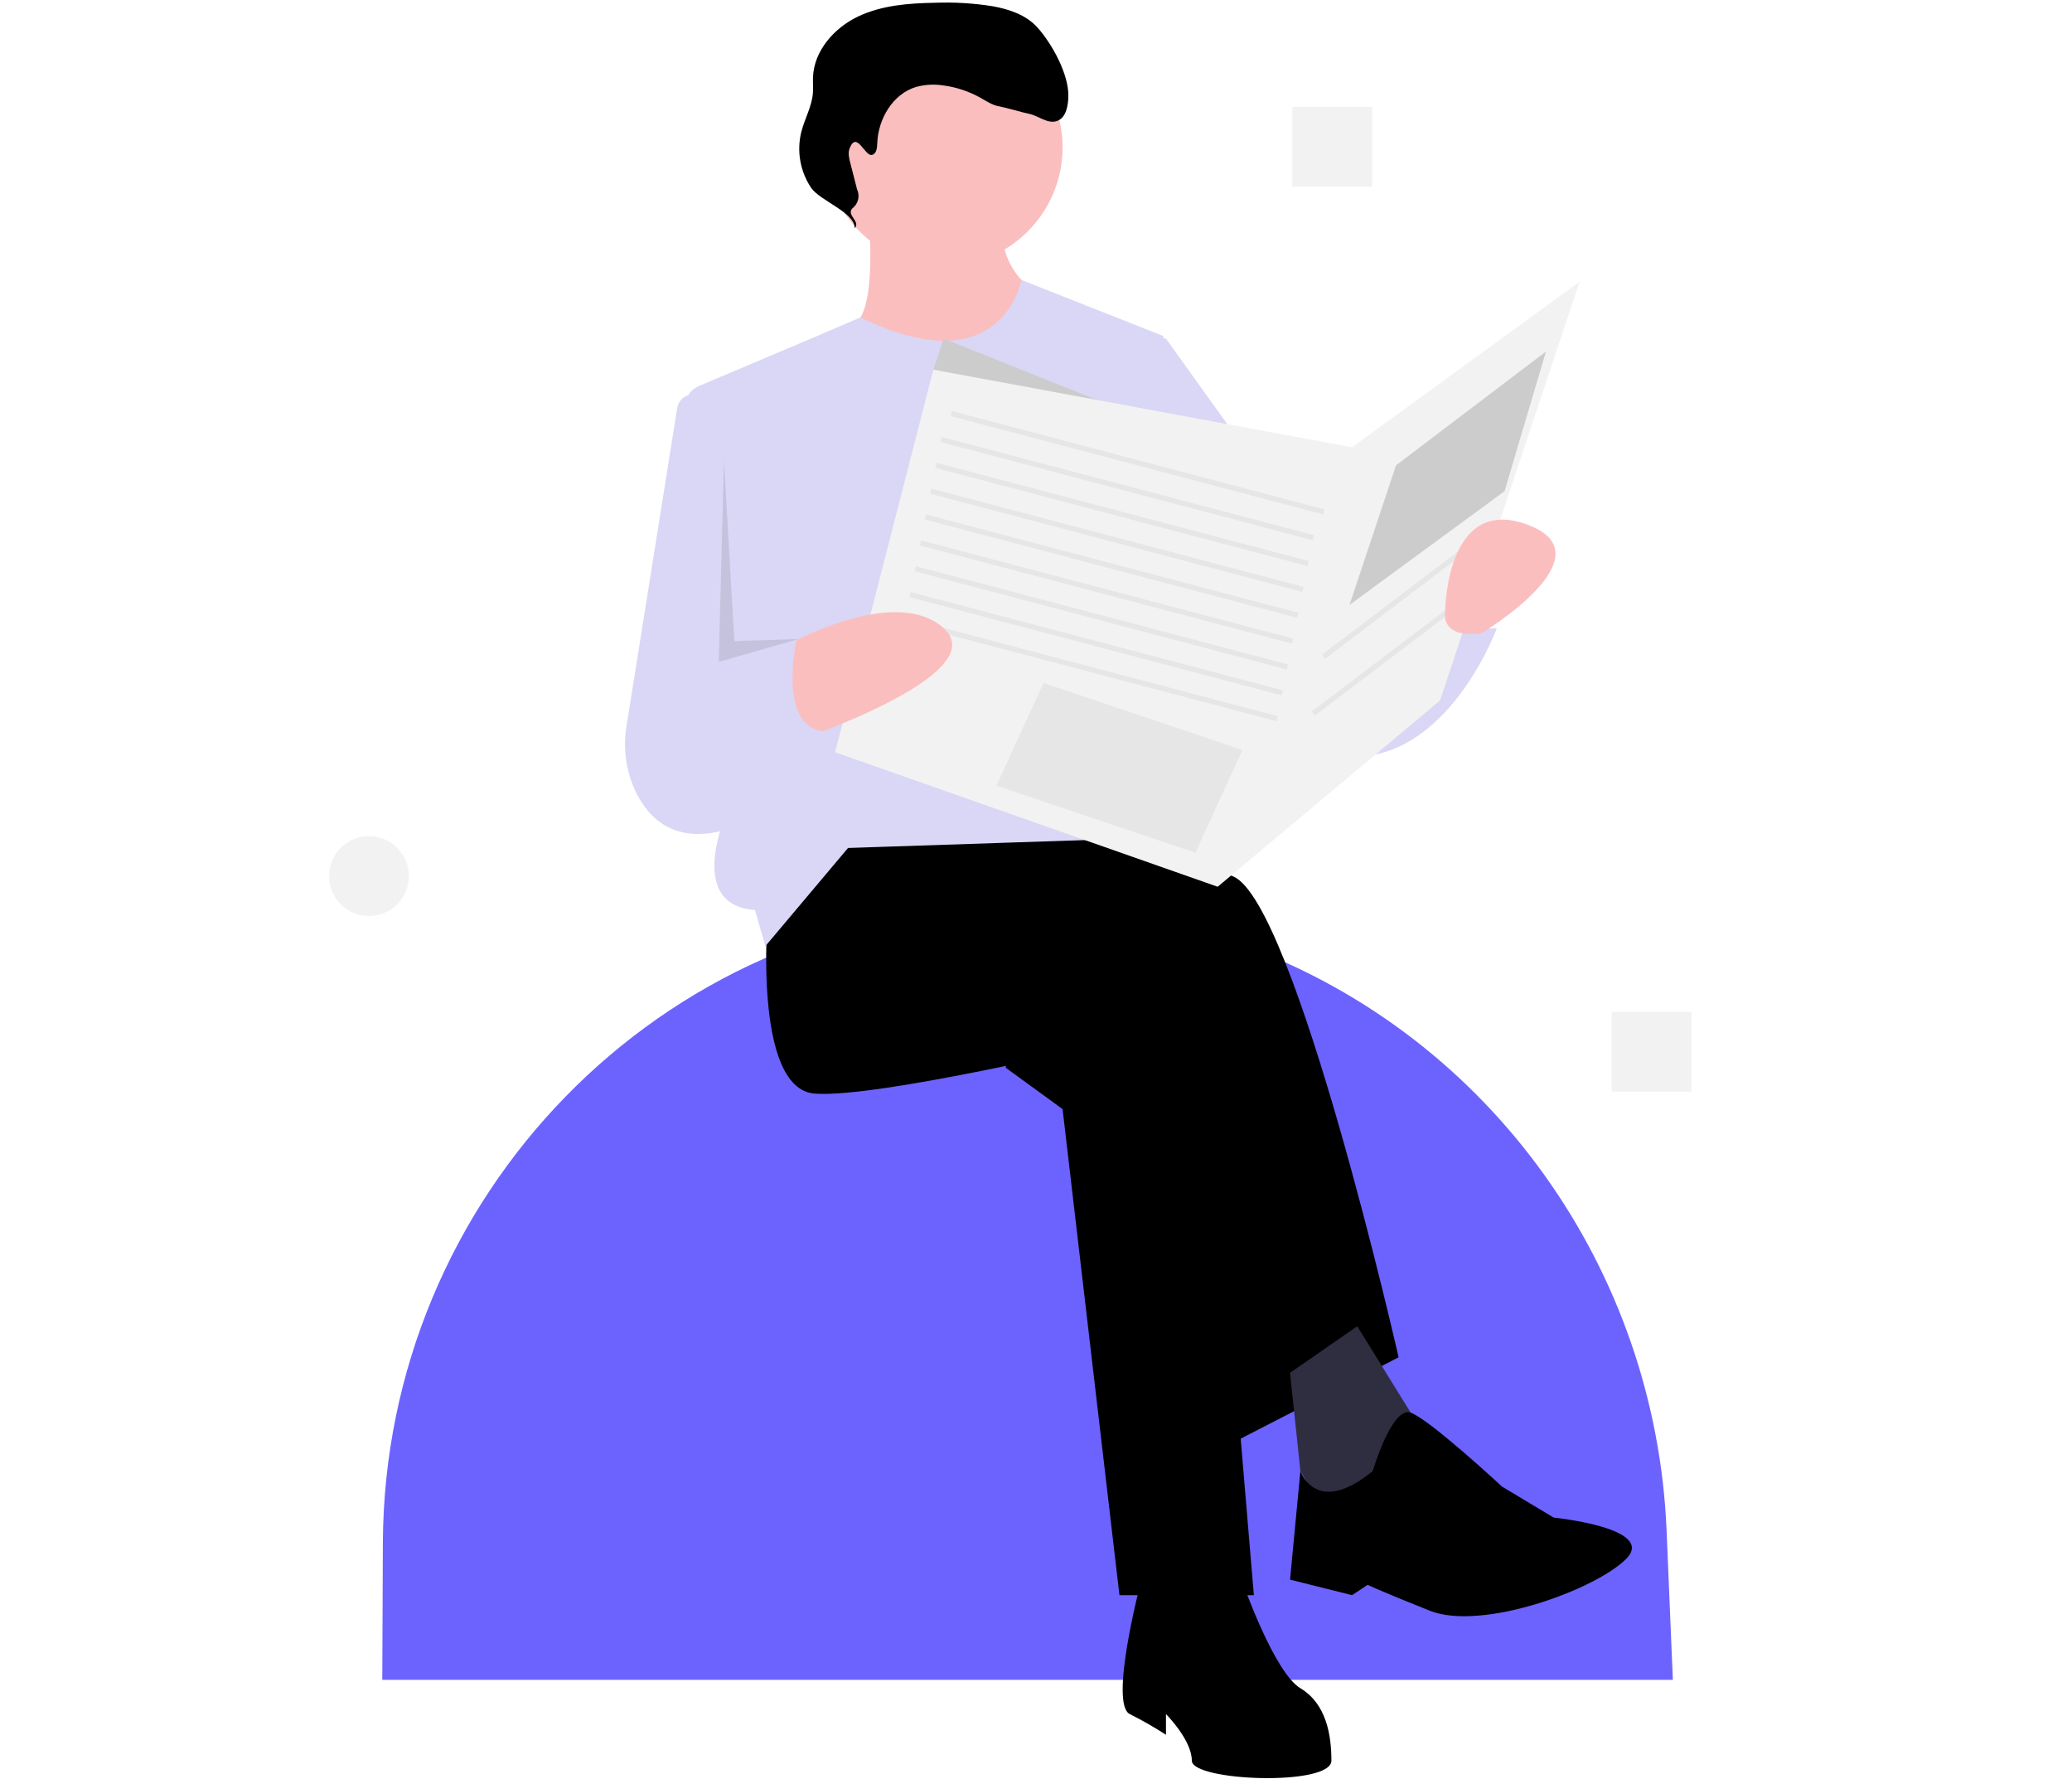
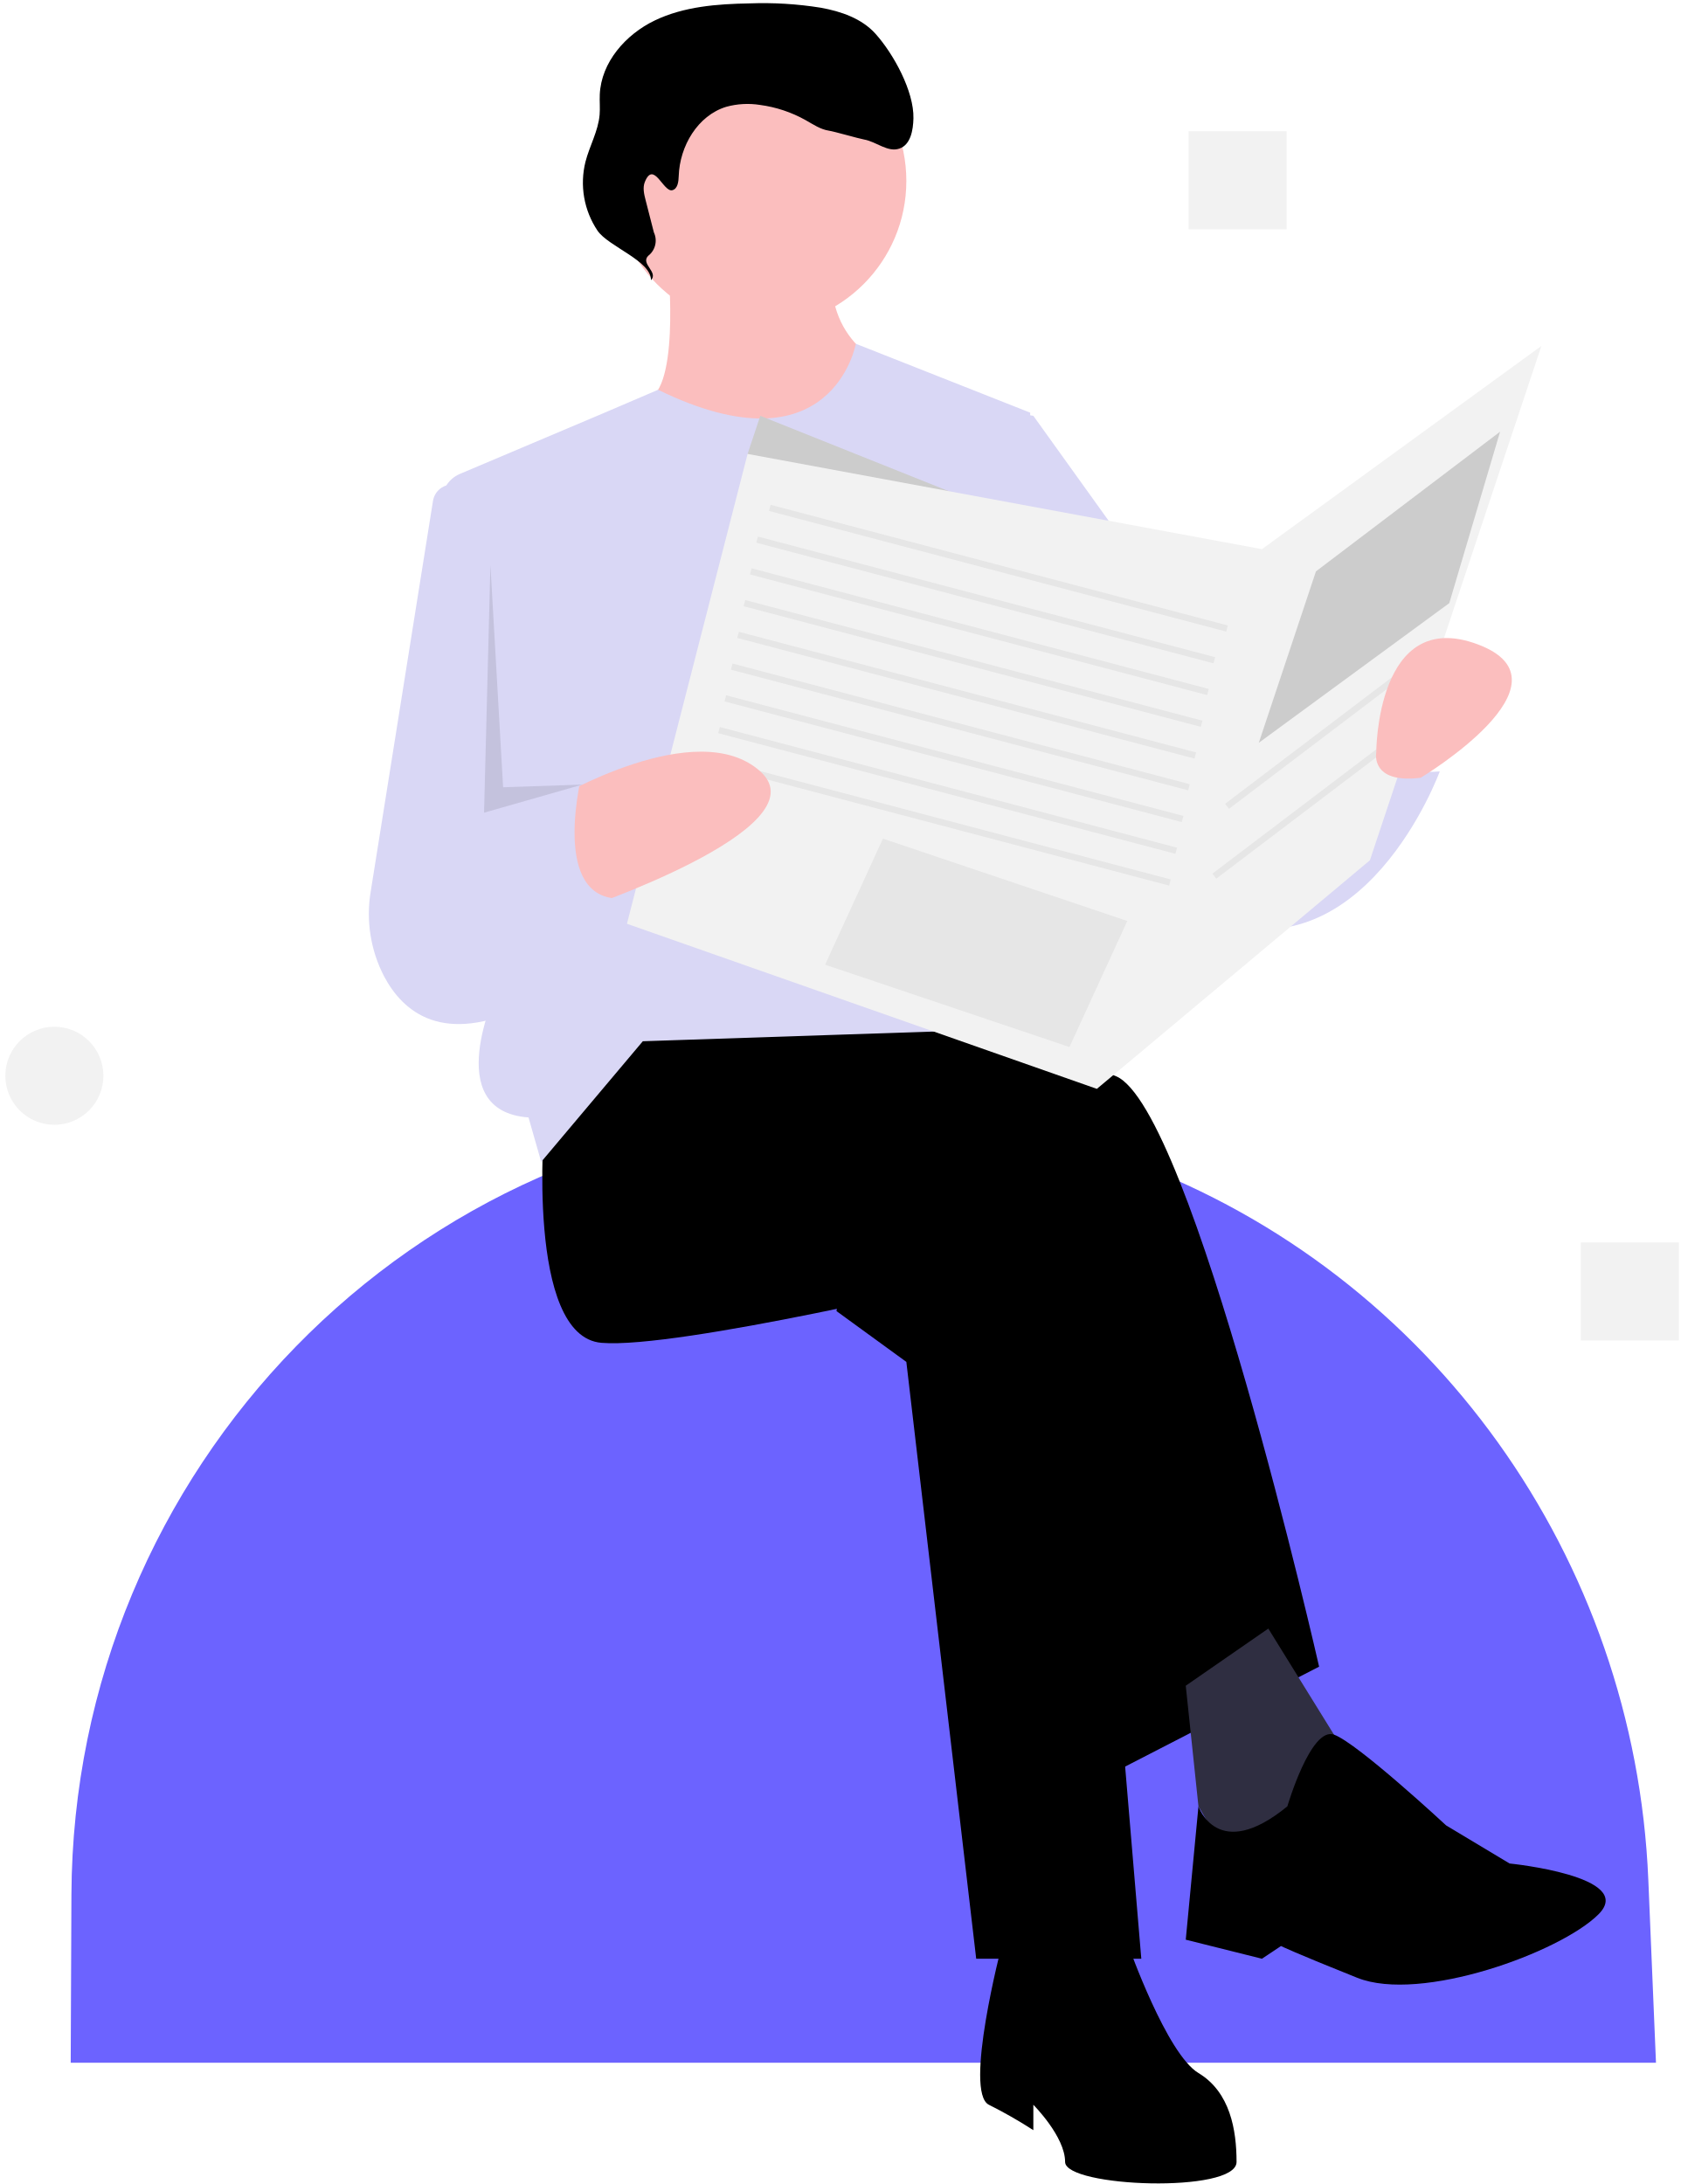
- <svg xmlns="http://www.w3.org/2000/svg" width="268" height="230" viewBox="0 0 268 230" fill="none">
-   <path d="M216.373 217.232H49.446L49.521 199.534C49.711 154.751 85.456 117.85 130.233 117.088C130.717 117.08 131.201 117.076 131.687 117.076H131.687C141.763 117.068 151.758 118.864 161.201 122.378C192.884 134.177 214.15 164.156 215.565 197.935L216.373 217.232Z" fill="#6C63FF" />
-   <path d="M130.082 138.073L137.437 143.423L144.793 206.278H162.178L156.16 134.73L132.088 125.368L130.082 138.073Z" fill="black" />
-   <path d="M99.323 118.013C99.323 118.013 97.317 140.748 105.341 141.416C113.366 142.085 144.124 134.73 144.124 134.73L158.835 186.886L180.901 175.519C180.901 175.519 167.528 116.676 159.504 113.332C151.48 109.989 124.733 103.302 124.733 103.302L105.341 106.646L99.323 118.013Z" fill="black" />
-   <path d="M147.467 204.94C147.467 204.94 143.455 220.319 146.13 221.657C147.739 222.461 149.302 223.354 150.811 224.331V221.657C150.811 221.657 154.154 225 154.154 227.675C154.154 230.349 172.208 231.018 172.208 227.675C172.208 224.331 171.54 220.319 168.196 218.313C164.853 216.307 160.841 204.94 160.841 204.94H147.467Z" fill="black" />
-   <path d="M166.859 177.525L168.196 190.23L172.877 198.253L184.244 185.549L175.552 171.507L166.859 177.525Z" fill="#2F2E41" />
-   <path d="M177.558 190.229C177.558 190.229 180.02 181.811 182.467 182.677C184.913 183.543 194.275 192.235 194.275 192.235L200.961 196.247C200.961 196.247 214.335 197.585 210.323 201.597C206.311 205.609 191.6 210.958 184.913 208.283C178.226 205.609 176.889 204.94 176.889 204.94L174.883 206.277L166.859 204.271L168.196 190.229C168.196 190.229 170.202 196.247 177.558 190.229Z" fill="black" />
-   <path d="M122.058 34.429C130.552 34.429 137.437 27.544 137.437 19.05C137.437 10.556 130.552 3.671 122.058 3.671C113.564 3.671 106.679 10.556 106.679 19.05C106.679 27.544 113.564 34.429 122.058 34.429Z" fill="#FBBEBE" />
-   <path d="M112.363 28.077C112.363 28.077 113.7 42.119 109.688 42.119C105.676 42.119 110.357 59.505 121.055 59.505C131.754 59.505 135.766 38.776 135.766 38.776C135.766 38.776 128.411 36.101 129.748 27.409C131.085 18.716 112.363 28.077 112.363 28.077Z" fill="#FBBEBE" />
-   <path d="M111.297 41.048L105.676 43.456L90.42 49.911C89.805 50.171 89.29 50.623 88.953 51.2C88.616 51.776 88.474 52.446 88.549 53.11L94.308 104.305C94.308 104.305 88.29 117.01 97.652 117.679L98.989 122.359L109.688 109.655L149.808 108.317L150.477 43.456L132.12 36.203C132.12 36.203 129.623 50.007 111.297 41.048Z" fill="#D9D7F5" />
-   <path d="M92.637 51.815L90.166 51.109C89.889 51.03 89.598 51.01 89.313 51.052C89.028 51.093 88.755 51.195 88.512 51.35C88.269 51.504 88.061 51.709 87.903 51.95C87.745 52.191 87.64 52.462 87.594 52.747L81.037 93.879C80.526 96.925 81.015 100.055 82.433 102.799C84.459 106.635 88.667 110.114 97.317 105.977L103.336 62.514L92.637 51.815Z" fill="#D9D7F5" />
-   <path d="M142.787 42.453L150.811 43.791L172.877 74.55L174.883 79.899L187.588 75.887C187.588 75.887 186.919 81.905 193.606 81.236C193.606 81.236 185.582 103.302 168.865 96.616C152.148 89.929 146.799 69.869 146.799 69.869L142.787 42.453Z" fill="#D9D7F5" />
-   <path d="M152.149 55.827L122.058 43.791L120.721 47.803L134.763 59.839L152.149 55.827Z" fill="#CCCCCC" />
-   <path d="M112.799 20.031C113.367 19.879 113.45 19.125 113.469 18.537C113.571 15.39 115.466 12.162 118.478 11.246C119.634 10.929 120.844 10.862 122.028 11.05C123.717 11.275 125.348 11.82 126.835 12.654C127.619 13.095 128.389 13.626 129.278 13.761C129.866 13.85 132.411 14.59 132.996 14.694C134.282 14.923 135.478 16.074 136.713 15.646C137.894 15.236 138.155 13.707 138.184 12.457C138.249 9.609 136.087 5.668 134.183 3.55C132.738 1.942 130.563 1.2 128.436 0.814C125.952 0.415 123.434 0.262 120.92 0.357C117.517 0.418 114.019 0.681 110.95 2.153C107.881 3.626 105.303 6.557 105.156 9.957C105.125 10.666 105.198 11.377 105.139 12.084C104.993 13.807 104.078 15.364 103.649 17.04C103.342 18.27 103.296 19.55 103.514 20.798C103.732 22.046 104.21 23.235 104.915 24.288C106.054 25.964 110.609 27.485 110.543 29.511C111.366 28.658 109.425 27.799 110.248 26.947C110.617 26.665 110.878 26.265 110.988 25.814C111.098 25.363 111.049 24.889 110.851 24.469L109.977 21.059C109.817 20.435 109.66 19.759 109.901 19.162C110.839 16.846 111.852 20.283 112.799 20.031Z" fill="black" />
-   <path d="M120.721 47.803L108.016 97.284L157.498 114.67L186.251 90.597L204.305 36.436L174.883 57.833L120.721 47.803Z" fill="#F2F2F2" />
-   <path d="M123.146 53.163L122.976 53.81L171.12 66.514L171.291 65.868L123.146 53.163Z" fill="#E6E6E6" />
-   <path d="M121.809 56.507L121.639 57.153L169.783 69.858L169.953 69.211L121.809 56.507Z" fill="#E6E6E6" />
-   <path d="M121.141 59.85L120.97 60.496L169.114 73.201L169.285 72.555L121.141 59.85Z" fill="#E6E6E6" />
-   <path d="M120.472 63.193L120.301 63.84L168.445 76.544L168.616 75.898L120.472 63.193Z" fill="#E6E6E6" />
-   <path d="M119.803 66.537L119.633 67.183L167.777 79.888L167.948 79.242L119.803 66.537Z" fill="#E6E6E6" />
-   <path d="M119.134 69.88L118.964 70.526L167.108 83.231L167.279 82.585L119.134 69.88Z" fill="#E6E6E6" />
-   <path d="M118.466 73.223L118.295 73.87L166.44 86.575L166.61 85.928L118.466 73.223Z" fill="#E6E6E6" />
-   <path d="M117.797 76.567L117.627 77.213L165.771 89.918L165.941 89.271L117.797 76.567Z" fill="#E6E6E6" />
-   <path d="M117.129 79.91L116.958 80.556L165.102 93.261L165.273 92.615L117.129 79.91Z" fill="#E6E6E6" />
-   <path d="M100.333 84.201C100.333 84.201 115.372 75.218 122.058 81.236C128.745 87.254 102.667 95.947 102.667 95.947L100.333 84.201Z" fill="#FBBEBE" />
-   <path d="M83.944 88.592L103.336 81.236C103.336 81.236 99.992 93.941 106.679 94.61L97.317 105.977C97.317 105.977 78.595 105.977 83.944 88.592Z" fill="#D9D7F5" />
-   <path d="M134.972 88.317L160.703 96.99L154.614 110.263L128.883 101.591L134.972 88.317Z" fill="#E6E6E6" />
-   <path d="M180.567 60.173L199.958 45.462L194.609 63.517L174.549 78.227L180.567 60.173Z" fill="#CCCCCC" />
-   <path d="M190.395 69.937L171.003 84.647L171.407 85.18L190.799 70.47L190.395 69.937Z" fill="#E6E6E6" />
-   <path d="M189.058 77.293L169.666 92.003L170.07 92.535L189.462 77.825L189.058 77.293Z" fill="#E6E6E6" />
-   <path d="M191.6 81.905C191.6 81.905 208.316 71.875 197.618 67.863C186.919 63.851 186.919 79.23 186.919 79.23C186.919 79.23 186.25 82.574 191.6 81.905Z" fill="#FBBEBE" />
-   <path opacity="0.1" d="M93.64 59.505L92.971 85.583L103.335 82.625L94.977 82.908L93.64 59.505Z" fill="black" />
-   <path d="M218.782 130.843H208.457V141.168H218.782V130.843Z" fill="#F2F2F2" />
-   <path d="M177.48 13.822H167.155V24.147H177.48V13.822Z" fill="#F2F2F2" />
-   <path d="M47.724 118.452C50.576 118.452 52.887 116.141 52.887 113.29C52.887 110.438 50.576 108.127 47.724 108.127C44.873 108.127 42.562 110.438 42.562 113.29C42.562 116.141 44.873 118.452 47.724 118.452Z" fill="#F2F2F2" />
+ <svg xmlns="http://www.w3.org/2000/svg" width="177" height="230" viewBox="0 0 177 230" fill="none">
+   <path d="M174.373 217.232H7.446L7.521 199.534C7.711 154.751 43.456 117.85 88.233 117.088C88.717 117.08 89.201 117.076 89.687 117.076C99.763 117.068 109.758 118.864 119.201 122.378C150.884 134.177 172.15 164.156 173.565 197.935L174.373 217.232Z" fill="#6C63FF" />
+   <path d="M88.082 138.073L95.437 143.423L102.793 206.278H120.178L114.16 134.73L90.088 125.368L88.082 138.073Z" fill="black" />
+   <path d="M57.324 118.013C57.324 118.013 55.318 140.748 63.341 141.416C71.366 142.085 102.124 134.73 102.124 134.73L116.835 186.886L138.901 175.519C138.901 175.519 125.528 116.676 117.504 113.332C109.48 109.989 82.733 103.302 82.733 103.302L63.341 106.646L57.324 118.013Z" fill="black" />
+   <path d="M105.467 204.94C105.467 204.94 101.455 220.319 104.13 221.657C105.739 222.461 107.302 223.354 108.811 224.331V221.657C108.811 221.657 112.154 225 112.154 227.675C112.154 230.349 130.208 231.018 130.208 227.675C130.208 224.331 129.54 220.319 126.196 218.313C122.853 216.307 118.841 204.94 118.841 204.94H105.467Z" fill="black" />
+   <path d="M124.859 177.525L126.196 190.23L130.877 198.253L142.244 185.549L133.552 171.507L124.859 177.525Z" fill="#2F2E41" />
+   <path d="M135.558 190.229C135.558 190.229 138.02 181.811 140.467 182.677C142.913 183.543 152.275 192.235 152.275 192.235L158.961 196.247C158.961 196.247 172.335 197.585 168.323 201.597C164.311 205.609 149.6 210.958 142.913 208.283C136.226 205.609 134.889 204.94 134.889 204.94L132.883 206.277L124.859 204.271L126.196 190.229C126.196 190.229 128.202 196.247 135.558 190.229Z" fill="black" />
+   <path d="M80.058 34.429C88.552 34.429 95.437 27.544 95.437 19.05C95.437 10.556 88.552 3.671 80.058 3.671C71.564 3.671 64.679 10.556 64.679 19.05C64.679 27.544 71.564 34.429 80.058 34.429Z" fill="#FBBEBE" />
+   <path d="M70.363 28.077C70.363 28.077 71.7 42.119 67.688 42.119C63.676 42.119 68.357 59.505 79.055 59.505C89.754 59.505 93.766 38.776 93.766 38.776C93.766 38.776 86.411 36.101 87.748 27.409C89.085 18.716 70.363 28.077 70.363 28.077Z" fill="#FBBEBE" />
+   <path d="M69.297 41.048L63.676 43.456L48.42 49.911C47.805 50.171 47.291 50.623 46.953 51.2C46.616 51.776 46.474 52.446 46.549 53.11L52.309 104.305C52.309 104.305 46.291 117.01 55.652 117.679L56.989 122.359L67.688 109.655L107.808 108.317L108.477 43.456L90.12 36.203C90.12 36.203 87.623 50.007 69.297 41.048Z" fill="#D9D7F5" />
+   <path d="M50.637 51.815L48.166 51.109C47.889 51.03 47.598 51.01 47.313 51.052C47.028 51.093 46.755 51.195 46.512 51.35C46.269 51.504 46.061 51.709 45.903 51.95C45.745 52.191 45.64 52.462 45.594 52.747L39.037 93.879C38.526 96.925 39.015 100.055 40.433 102.799C42.459 106.635 46.667 110.114 55.318 105.977L61.336 62.514L50.637 51.815Z" fill="#D9D7F5" />
+   <path d="M100.787 42.453L108.811 43.791L130.877 74.55L132.883 79.899L145.588 75.887C145.588 75.887 144.919 81.905 151.606 81.236C151.606 81.236 143.582 103.302 126.865 96.616C110.148 89.929 104.799 69.869 104.799 69.869L100.787 42.453Z" fill="#D9D7F5" />
+   <path d="M110.149 55.827L80.058 43.791L78.721 47.803L92.763 59.839L110.149 55.827Z" fill="#CCCCCC" />
+   <path d="M70.799 20.031C71.367 19.879 71.45 19.125 71.469 18.537C71.571 15.39 73.466 12.162 76.478 11.246C77.634 10.929 78.844 10.862 80.028 11.05C81.717 11.275 83.348 11.82 84.835 12.654C85.619 13.095 86.389 13.626 87.278 13.761C87.866 13.85 90.411 14.59 90.996 14.694C92.282 14.923 93.478 16.074 94.713 15.646C95.894 15.236 96.155 13.707 96.184 12.457C96.249 9.609 94.087 5.668 92.183 3.55C90.738 1.942 88.563 1.2 86.436 0.814C83.952 0.415 81.434 0.262 78.92 0.357C75.517 0.418 72.019 0.681 68.95 2.153C65.881 3.626 63.303 6.557 63.156 9.957C63.125 10.666 63.198 11.377 63.139 12.084C62.993 13.807 62.078 15.364 61.649 17.04C61.342 18.27 61.296 19.55 61.514 20.798C61.732 22.046 62.21 23.235 62.915 24.288C64.054 25.964 68.609 27.485 68.543 29.511C69.366 28.658 67.425 27.799 68.248 26.947C68.617 26.665 68.878 26.265 68.988 25.814C69.098 25.363 69.049 24.889 68.851 24.469L67.977 21.059C67.817 20.435 67.66 19.759 67.901 19.162C68.839 16.846 69.852 20.283 70.799 20.031Z" fill="black" />
+   <path d="M78.721 47.803L66.016 97.284L115.498 114.67L144.251 90.597L162.305 36.436L132.883 57.833L78.721 47.803Z" fill="#F2F2F2" />
+   <path d="M81.146 53.163L80.976 53.81L129.12 66.514L129.291 65.868L81.146 53.163Z" fill="#E6E6E6" />
+   <path d="M79.809 56.507L79.639 57.153L127.783 69.858L127.953 69.211L79.809 56.507Z" fill="#E6E6E6" />
+   <path d="M79.141 59.85L78.97 60.496L127.114 73.201L127.285 72.555L79.141 59.85Z" fill="#E6E6E6" />
+   <path d="M78.472 63.193L78.301 63.84L126.445 76.544L126.616 75.898L78.472 63.193Z" fill="#E6E6E6" />
+   <path d="M77.803 66.537L77.633 67.183L125.777 79.888L125.948 79.242L77.803 66.537Z" fill="#E6E6E6" />
+   <path d="M77.134 69.88L76.964 70.526L125.108 83.231L125.279 82.585L77.134 69.88Z" fill="#E6E6E6" />
+   <path d="M76.466 73.223L76.295 73.87L124.44 86.575L124.61 85.928L76.466 73.223Z" fill="#E6E6E6" />
+   <path d="M75.797 76.567L75.627 77.213L123.771 89.918L123.941 89.271L75.797 76.567Z" fill="#E6E6E6" />
+   <path d="M75.129 79.91L74.958 80.556L123.102 93.261L123.273 92.615L75.129 79.91Z" fill="#E6E6E6" />
+   <path d="M58.333 84.201C58.333 84.201 73.372 75.218 80.058 81.236C86.745 87.254 60.667 95.947 60.667 95.947L58.333 84.201Z" fill="#FBBEBE" />
+   <path d="M41.944 88.592L61.336 81.236C61.336 81.236 57.992 93.941 64.679 94.61L55.318 105.977C55.318 105.977 36.595 105.977 41.944 88.592Z" fill="#D9D7F5" />
+   <path d="M92.972 88.317L118.703 96.99L112.614 110.263L86.883 101.591L92.972 88.317Z" fill="#E6E6E6" />
+   <path d="M138.567 60.173L157.958 45.462L152.609 63.517L132.549 78.227L138.567 60.173Z" fill="#CCCCCC" />
+   <path d="M148.395 69.937L129.003 84.647L129.407 85.18L148.799 70.47L148.395 69.937Z" fill="#E6E6E6" />
+   <path d="M147.058 77.293L127.666 92.003L128.07 92.535L147.462 77.825L147.058 77.293Z" fill="#E6E6E6" />
+   <path d="M149.6 81.905C149.6 81.905 166.316 71.875 155.618 67.863C144.919 63.851 144.919 79.23 144.919 79.23C144.919 79.23 144.25 82.574 149.6 81.905Z" fill="#FBBEBE" />
+   <path opacity="0.1" d="M51.64 59.505L50.971 85.583L61.335 82.625L52.977 82.908L51.64 59.505Z" fill="black" />
+   <path d="M176.782 130.843H166.457V141.168H176.782V130.843Z" fill="#F2F2F2" />
+   <path d="M135.48 13.822H125.155V24.147H135.48V13.822Z" fill="#F2F2F2" />
+   <path d="M5.724 118.452C8.576 118.452 10.887 116.141 10.887 113.29C10.887 110.438 8.576 108.127 5.724 108.127C2.873 108.127 0.562 110.438 0.562 113.29C0.562 116.141 2.873 118.452 5.724 118.452Z" fill="#F2F2F2" />
</svg>
